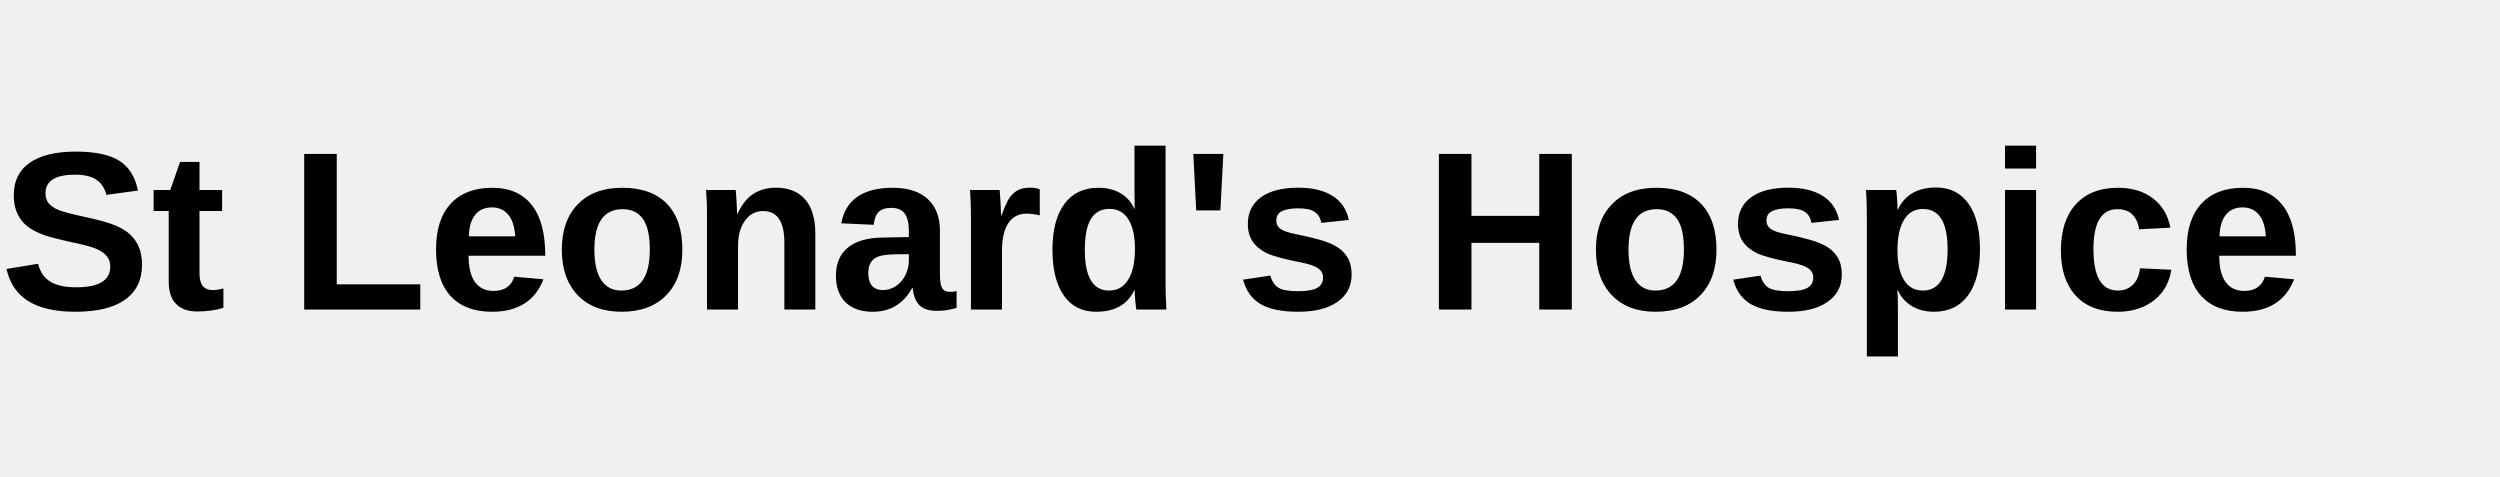
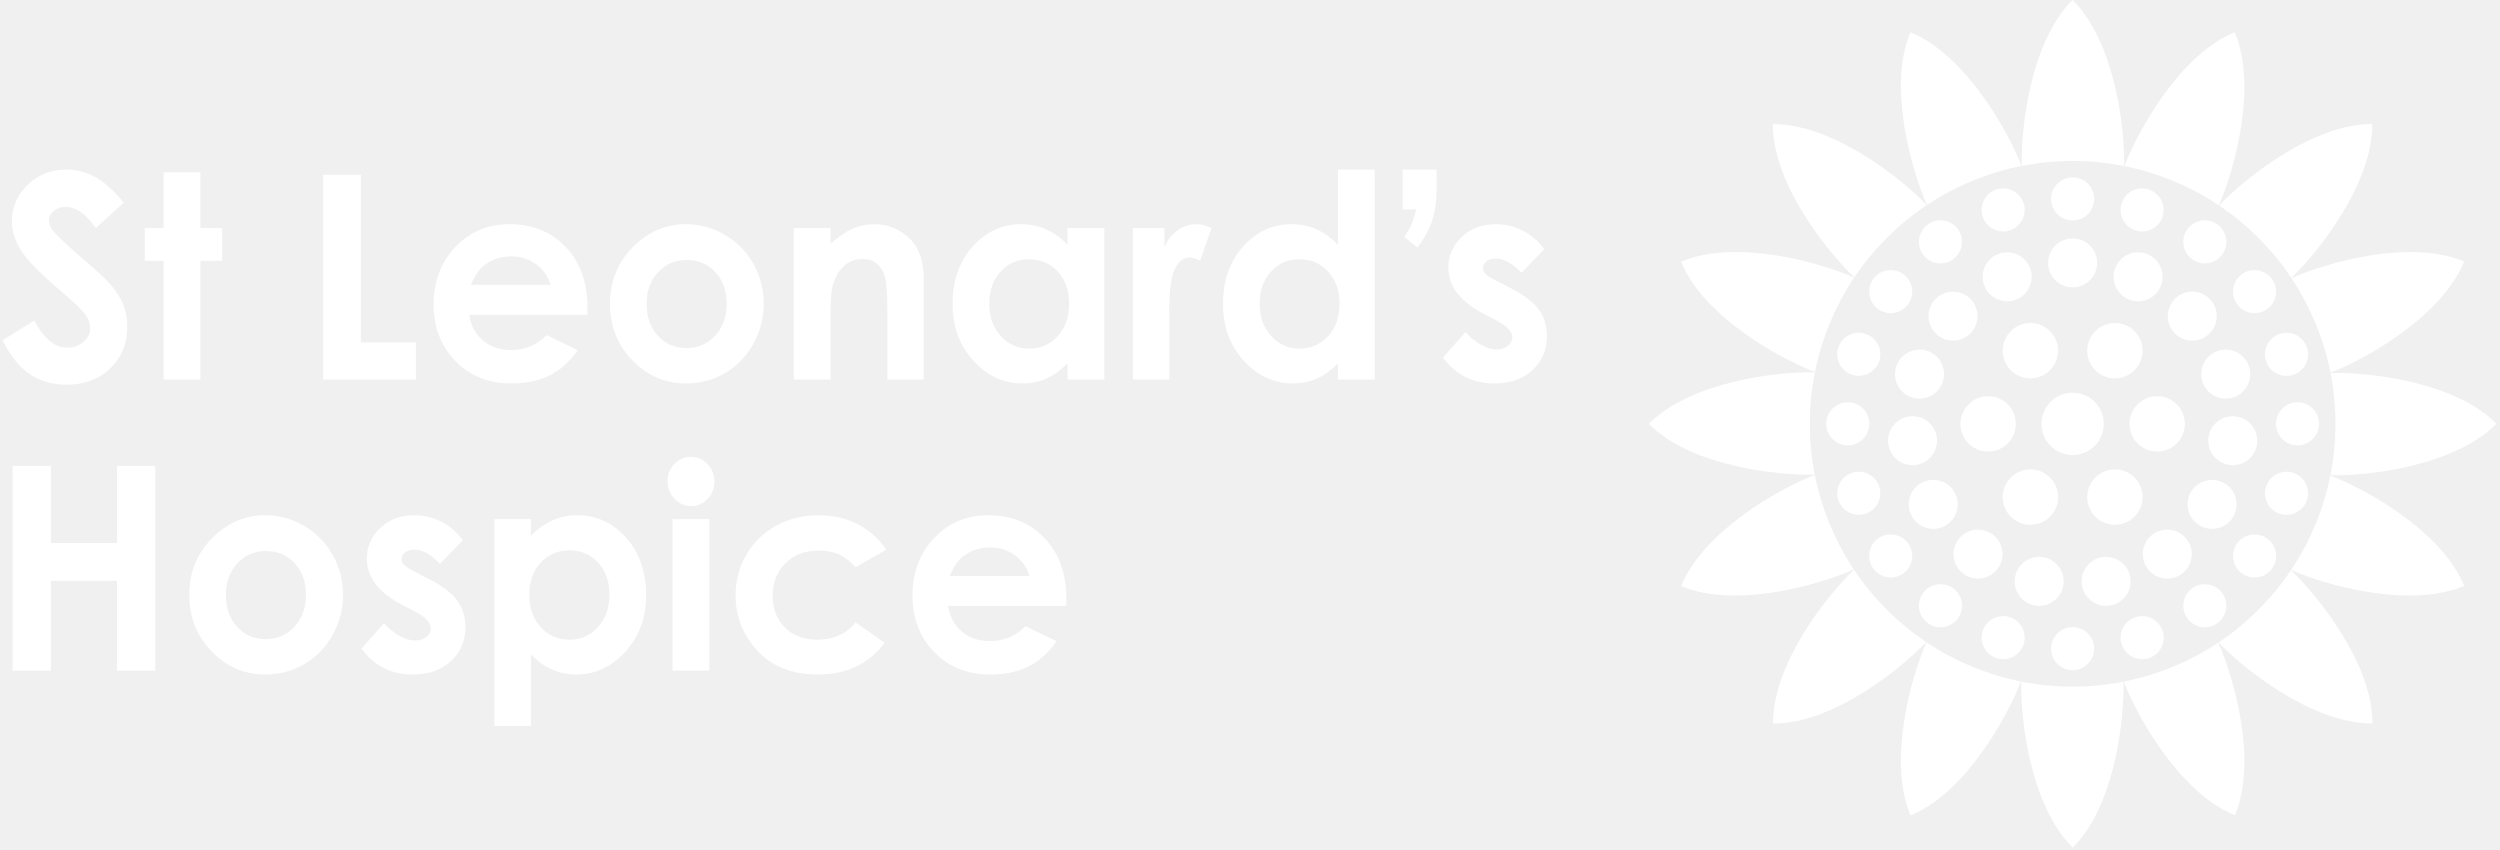
- <svg xmlns="http://www.w3.org/2000/svg" viewBox="0 0 420 80">
-   <text x="0" y="52" fill="currentColor" font-family="Arial, Helvetica, sans-serif" font-size="38" font-weight="600">St Leonard's Hospice</text>
+ <svg xmlns="http://www.w3.org/2000/svg" viewBox="0 0 827.7 281.32" width="300" height="101.96" fill="#fff" role="img" aria-label="St Leonard's Hospice">
+   <path d="M686.2 0C700.25 13.85 703.59 42.82 703.25 54.96C697.75 53.87 692.05 53.3 686.22 53.3C680.47 53.3 674.84 53.86 669.4 54.92C669.06 42.78 672.14 13.85 686.2 0" />
+   <path d="M632.5 10.69C650.79 18.11 664.96 43.6 669.29 54.94C663.79 56.04 658.3 57.69 652.92 59.92C647.61 62.12 642.62 64.79 638 67.86C633.05 56.77 624.82 28.87 632.5 10.69" />
+   <path d="M586.98 41.12C606.72 40.97 629.57 59.09 637.91 67.92C633.24 71.04 628.81 74.66 624.7 78.79C620.62 82.85 617.04 87.23 613.95 91.83C605.12 83.48 586.84 60.85 586.98 41.12" />
+   <path d="M556.58 86.64C574.75 78.96 602.8 86.96 613.88 91.92C610.77 96.59 608.06 101.63 605.83 107.02C603.62 112.33 601.99 117.75 600.89 123.18C589.54 118.84 564 104.93 556.58 86.64" />
+   <path d="M545.91 140.34C559.76 126.29 588.73 122.95 600.87 123.29C599.78 128.79 599.2 134.49 599.2 140.32C599.2 146.07 599.76 151.7 600.83 157.14C588.68 157.48 559.76 154.4 545.91 140.34" />
+   <path d="M556.6 194.04C564.02 175.75 589.5 161.58 600.85 157.25C601.95 162.75 603.6 168.23 605.83 173.62C608.03 178.94 610.7 183.92 613.77 188.54C602.68 193.49 574.77 201.72 556.6 194.04" />
+   <path d="M587.02 239.55C586.88 219.82 605 196.97 613.82 188.63C616.95 193.29 620.57 197.73 624.69 201.85C628.76 205.92 633.13 209.5 637.73 212.6C629.39 221.42 606.76 239.7 587.02 239.55" />
+   <path d="M632.55 269.96C624.87 251.79 632.87 223.74 637.82 212.66C642.49 215.77 647.54 218.48 652.92 220.71C658.24 222.91 663.65 224.55 669.09 225.65C664.75 237 650.84 262.54 632.55 269.96" />
+   <path d="M686.25 280.63C672.19 266.78 668.86 237.81 669.19 225.67C674.7 226.76 680.39 227.33 686.22 227.33C691.98 227.33 697.6 226.78 703.04 225.71C703.38 237.85 700.3 266.78 686.25 280.63" />
+   <path d="M739.95 269.94C721.66 262.52 707.48 237.04 703.15 225.69C708.66 224.59 714.14 222.94 719.52 220.71C724.84 218.51 729.82 215.84 734.44 212.77C739.4 223.86 747.63 251.77 739.95 269.94" />
+   <path d="M785.46 239.52C765.73 239.66 742.88 221.54 734.53 212.71C739.2 209.59 743.63 205.97 747.75 201.85C751.82 197.78 755.41 193.41 758.5 188.8C767.32 197.15 785.61 219.79 785.46 239.52" />
+   <path d="M815.87 193.99C797.69 201.67 769.65 193.67 758.56 188.71C761.68 184.05 764.39 179 766.62 173.62C768.82 168.3 770.46 162.89 771.55 157.45C782.9 161.79 808.45 175.7 815.87 193.99" />
+   <path d="M826.54 140.29C812.69 154.35 783.72 157.68 771.57 157.35C772.67 151.84 773.24 146.14 773.24 140.32C773.24 134.56 772.68 128.94 771.62 123.49C783.76 123.16 812.69 126.23 826.54 140.29" />
+   <path d="M815.85 86.59C808.43 104.88 782.94 119.05 771.6 123.39C770.5 117.88 768.85 112.4 766.62 107.02C764.41 101.7 761.75 96.71 758.68 92.1C769.77 87.14 797.67 78.91 815.85 86.59" />
+   <path d="M785.42 41.08C785.57 60.81 767.45 83.66 758.62 92.01C755.5 87.34 751.88 82.91 747.75 78.79C743.69 74.71 739.31 71.13 734.71 68.04C743.06 59.21 765.69 40.94 785.42 41.08" />
+   <path d="M739.89 10.67C747.58 28.85 739.58 56.89 734.62 67.98C729.95 64.86 724.91 62.15 719.52 59.92C714.21 57.72 708.8 56.09 703.36 54.98C707.7 43.64 721.61 18.09 739.89 10.67" />
+   <path d="M696.54 140.34C696.54 146.04 691.92 150.66 686.22 150.66C680.53 150.66 675.91 146.04 675.91 140.34C675.91 134.65 680.53 130.03 686.22 130.03C691.92 130.03 696.54 134.65 696.54 140.34" />
+   <path d="M664.38 111.38C666.99 107.04 672.63 105.64 676.96 108.26C681.3 110.87 682.7 116.51 680.08 120.84C677.46 125.18 671.83 126.58 667.5 123.96C663.16 121.35 661.77 115.71 664.38 111.38" />
+   <path d="M658.24 131.18C663.3 131.18 667.41 135.28 667.41 140.35C667.41 145.41 663.3 149.51 658.24 149.51C653.18 149.51 649.07 145.41 649.07 140.35C649.07 135.28 653.18 131.18 658.24 131.18" />
+   <path d="M664.29 160C666.82 155.61 672.43 154.11 676.82 156.64C681.2 159.17 682.7 164.78 680.17 169.16C677.64 173.55 672.03 175.05 667.64 172.52C663.26 169.99 661.76 164.38 664.29 160" />
+   <path d="M692.27 169.16C689.74 164.78 691.24 159.17 695.63 156.64C700.02 154.11 705.62 155.61 708.15 159.99C710.69 164.38 709.18 169.99 704.8 172.52C700.41 175.05 694.81 173.55 692.27 169.16" />
+   <path d="M714.21 149.51C709.14 149.51 705.04 145.41 705.04 140.34C705.04 135.28 709.14 131.18 714.21 131.18C719.27 131.18 723.38 135.28 723.38 140.34C723.38 145.41 719.27 149.51 714.21 149.51" />
+   <path d="M708.16 120.7C705.62 125.08 700.02 126.58 695.63 124.05C691.25 121.52 689.74 115.91 692.28 111.52C694.8 107.14 700.41 105.64 704.8 108.17C709.19 110.7 710.69 116.31 708.16 120.7" />
+   <path d="M694.33 87.04C694.33 91.52 690.7 95.15 686.22 95.15C681.75 95.15 678.11 91.52 678.11 87.04C678.11 82.56 681.75 78.93 686.22 78.93C690.7 78.93 694.33 82.56 694.33 87.04" />
+   <path d="M693.35 65.86C693.35 69.8 690.16 72.99 686.22 72.99C682.29 72.99 679.09 69.8 679.09 65.86C679.09 61.93 682.29 58.73 686.22 58.73C690.16 58.73 693.35 61.93 693.35 65.86" />
+   <path d="M669.99 67.3C671.21 71.05 669.16 75.07 665.42 76.29C661.67 77.5 657.65 75.45 656.44 71.71C655.22 67.96 657.27 63.94 661.01 62.73C664.75 61.51 668.78 63.56 669.99 67.3" />
+   <path d="M648.23 75.89C650.54 79.07 649.84 83.54 646.65 85.85C643.46 88.16 639 87.46 636.69 84.27C634.38 81.09 635.08 76.63 638.27 74.31C641.45 72 645.91 72.71 648.23 75.89" />
+   <path d="M630.18 90.79C633.36 93.1 634.07 97.56 631.76 100.74C629.44 103.93 624.98 104.63 621.8 102.32C618.61 100.01 617.91 95.55 620.22 92.36C622.54 89.18 626.99 88.47 630.18 90.79" />
+   <path d="M617.61 110.53C621.36 111.75 623.41 115.77 622.19 119.51C620.98 123.25 616.95 125.31 613.21 124.09C609.46 122.87 607.41 118.85 608.63 115.11C609.85 111.36 613.87 109.31 617.61 110.53" />
+   <path d="M611.77 133.19C615.7 133.19 618.89 136.38 618.89 140.32C618.89 144.25 615.7 147.45 611.77 147.45C607.83 147.45 604.64 144.25 604.64 140.32C604.64 136.38 607.83 133.19 611.77 133.19" />
+   <path d="M613.21 156.54C616.95 155.33 620.97 157.38 622.19 161.12C623.41 164.87 621.36 168.89 617.61 170.1C613.87 171.32 609.85 169.27 608.63 165.53C607.41 161.79 609.46 157.76 613.21 156.54" />
+   <path d="M621.8 178.31C624.98 176 629.44 176.71 631.75 179.89C634.07 183.07 633.36 187.54 630.18 189.85C626.99 192.16 622.53 191.46 620.22 188.27C617.9 185.09 618.61 180.62 621.8 178.31" />
+   <path d="M636.69 196.36C639 193.18 643.46 192.47 646.65 194.79C649.84 197.1 650.54 201.56 648.23 204.74C645.91 207.93 641.45 208.63 638.27 206.32C635.08 204 634.38 199.55 636.69 196.36" />
+   <path d="M656.43 208.93C657.65 205.18 661.68 203.13 665.42 204.35C669.16 205.57 671.21 209.59 669.99 213.33C668.78 217.07 664.76 219.12 661.01 217.91C657.27 216.69 655.22 212.67 656.43 208.93" />
+   <path d="M679.09 214.77C679.09 210.84 682.29 207.64 686.22 207.64C690.16 207.64 693.35 210.84 693.35 214.77C693.35 218.71 690.16 221.9 686.22 221.9C682.29 221.9 679.09 218.71 679.09 214.77" />
+   <path d="M702.45 213.33C701.23 209.59 703.28 205.57 707.03 204.35C710.77 203.13 714.79 205.18 716.01 208.93C717.23 212.67 715.18 216.69 711.44 217.91C707.69 219.12 703.67 217.07 702.45 213.33" />
+   <path d="M724.22 204.74C721.91 201.56 722.61 197.1 725.8 194.79C728.98 192.47 733.44 193.18 735.75 196.36C738.07 199.55 737.36 204 734.18 206.32C730.99 208.64 726.53 207.93 724.22 204.74" />
+   <path d="M742.27 189.85C739.09 187.54 738.38 183.07 740.69 179.89C743.01 176.7 747.46 176 750.65 178.31C753.83 180.62 754.54 185.09 752.22 188.27C749.91 191.46 745.45 192.16 742.27 189.85" />
+   <path d="M754.83 170.11C751.09 168.89 749.04 164.86 750.25 161.12C751.47 157.38 755.49 155.33 759.23 156.55C762.98 157.76 765.03 161.78 763.81 165.53C762.59 169.27 758.58 171.32 754.83 170.11" />
+   <path d="M760.68 147.45C756.74 147.45 753.55 144.25 753.55 140.32C753.55 136.38 756.74 133.19 760.68 133.19C764.61 133.19 767.8 136.38 767.8 140.32C767.8 144.25 764.61 147.45 760.68 147.45" />
+   <path d="M759.24 124.09C755.49 125.3 751.47 123.26 750.25 119.51C749.04 115.77 751.09 111.75 754.83 110.53C758.57 109.31 762.6 111.36 763.81 115.1C765.03 118.85 762.98 122.87 759.24 124.09" />
+   <path d="M750.65 102.32C747.46 104.63 743 103.93 740.69 100.74C738.38 97.56 739.08 93.1 742.27 90.79C745.45 88.47 749.91 89.18 752.23 92.36C754.54 95.55 753.83 100.01 750.65 102.32" />
+   <path d="M735.75 84.27C733.44 87.45 728.98 88.16 725.8 85.85C722.61 83.54 721.91 79.08 724.22 75.89C726.53 72.71 730.99 72 734.18 74.32C737.36 76.63 738.07 81.09 735.75 84.27" />
+   <path d="M671.95 88.35C673.77 92.44 671.93 97.23 667.84 99.06C663.75 100.88 658.95 99.04 657.13 94.95C655.31 90.86 657.15 86.06 661.24 84.24C665.33 82.42 670.13 84.26 671.95 88.35" />
+   <path d="M652.04 98.65C655.36 101.65 655.63 106.77 652.64 110.1C649.64 113.43 644.51 113.7 641.18 110.7C637.86 107.71 637.59 102.58 640.59 99.25C643.58 95.92 648.71 95.65 652.04 98.65" />
+   <path d="M638.04 116.16C642.29 117.55 644.62 122.12 643.24 126.38C641.86 130.64 637.28 132.97 633.02 131.59C628.76 130.2 626.43 125.62 627.82 121.37C629.2 117.11 633.77 114.78 638.04 116.16" />
+   <path d="M632.36 137.85C636.82 137.38 640.81 140.61 641.28 145.07C641.74 149.52 638.51 153.51 634.06 153.98C629.61 154.45 625.62 151.22 625.15 146.77C624.68 142.31 627.91 138.32 632.36 137.85" />
+   <path d="M636 159.97C639.89 157.74 644.84 159.06 647.09 162.94C649.32 166.82 647.99 171.78 644.12 174.02C640.23 176.26 635.27 174.93 633.04 171.05C630.8 167.17 632.12 162.21 636 159.97" />
+   <path d="M648.33 178.7C650.96 175.08 656.03 174.28 659.66 176.91C663.28 179.54 664.09 184.61 661.45 188.23C658.82 191.86 653.75 192.66 650.12 190.03C646.5 187.39 645.7 182.32 648.33 178.7" />
+   <path d="M667.21 190.8C668.14 186.41 672.45 183.62 676.83 184.55C681.2 185.48 684 189.79 683.07 194.17C682.14 198.55 677.84 201.34 673.45 200.41C669.07 199.48 666.28 195.18 667.21 190.8" />
+   <path d="M689.38 194.17C688.45 189.79 691.24 185.48 695.62 184.55C700 183.62 704.31 186.42 705.23 190.8C706.17 195.18 703.37 199.48 698.99 200.41C694.61 201.35 690.3 198.55 689.38 194.17" />
+   <path d="M710.99 188.23C708.36 184.61 709.16 179.54 712.79 176.91C716.41 174.28 721.48 175.08 724.12 178.7C726.75 182.32 725.95 187.4 722.32 190.03C718.7 192.66 713.63 191.86 710.99 188.23" />
+   <path d="M728.33 174.02C724.45 171.78 723.12 166.82 725.36 162.95C727.6 159.06 732.56 157.73 736.44 159.98C740.32 162.21 741.65 167.17 739.41 171.05C737.17 174.93 732.21 176.26 728.33 174.02" />
+   <path d="M738.39 153.98C733.93 153.51 730.7 149.52 731.17 145.07C731.64 140.61 735.63 137.38 740.08 137.85C744.54 138.32 747.77 142.31 747.3 146.77C746.83 151.22 742.84 154.45 738.39 153.98" />
+   <path d="M739.42 131.59C735.16 132.97 730.59 130.64 729.21 126.38C727.82 122.12 730.15 117.55 734.41 116.16C738.67 114.78 743.24 117.11 744.63 121.37C746.02 125.62 743.68 130.2 739.42 131.59" />
+   <path d="M731.26 110.7C727.93 113.7 722.8 113.43 719.81 110.11C716.81 106.78 717.08 101.65 720.41 98.65C723.74 95.66 728.86 95.92 731.86 99.25C734.86 102.58 734.59 107.71 731.26 110.7" />
+   <path d="M715.31 94.95C713.49 99.04 708.7 100.88 704.61 99.05C700.51 97.23 698.67 92.44 700.5 88.35C702.32 84.26 707.11 82.42 711.2 84.24C715.29 86.06 717.13 90.86 715.31 94.95" />
+   <path d="M716.01 71.71C714.79 75.45 710.77 77.5 707.02 76.29C703.29 75.07 701.23 71.05 702.45 67.3C703.67 63.56 707.69 61.51 711.43 62.73C715.18 63.95 717.23 67.96 716.01 71.71" />
+   <path d="M511.28 82.52C509.34 79.85 506.98 77.8 504.21 76.37C501.43 74.94 498.46 74.23 495.3 74.23C490.7 74.23 486.91 75.63 483.96 78.44C481 81.25 479.52 84.64 479.52 88.61C479.52 94.75 483.44 99.87 491.29 103.95L495.39 106.07C498.94 107.92 500.71 109.8 500.71 111.74C500.71 112.79 500.21 113.71 499.23 114.51C498.25 115.3 496.96 115.71 495.35 115.71C493.87 115.71 492.16 115.18 490.24 114.11C488.33 113.05 486.65 111.66 485.22 109.94L477.73 118.38C481.96 124.09 487.61 126.95 494.69 126.95C500.01 126.95 504.25 125.46 507.42 122.48C510.59 119.5 512.17 115.78 512.17 111.33C512.17 107.98 511.29 105.06 509.54 102.57C507.78 100.09 504.56 97.64 499.86 95.24L495.39 92.94C493.46 91.96 492.25 91.18 491.76 90.61C491.27 90.04 491.02 89.42 491.02 88.75C491.02 87.86 491.41 87.11 492.19 86.51C492.96 85.91 494.03 85.61 495.39 85.61C497.89 85.61 500.67 87.18 503.74 90.31ZM511.28 82.52" />
+   <path d="M464.39 69.34L468.89 69.34C468.39 71.33 467.88 72.93 467.36 74.14C466.84 75.35 466.03 76.78 464.93 78.44L469.3 81.97C471.59 78.87 473.22 75.86 474.18 72.96C475.15 70.04 475.63 66.55 475.63 62.5L475.63 56.16L464.39 56.16ZM464.39 69.34" />
+   <path d="M442.96 56.16L442.96 81.05C440.79 78.77 438.43 77.07 435.87 75.93C433.32 74.79 430.59 74.23 427.68 74.23C421.35 74.23 415.97 76.7 411.55 81.64C407.12 86.59 404.91 92.94 404.91 100.68C404.91 108.14 407.2 114.39 411.77 119.41C416.34 124.44 421.76 126.95 428.04 126.95C430.82 126.95 433.41 126.43 435.8 125.41C438.2 124.38 440.58 122.7 442.96 120.36L442.96 125.66L455.14 125.66L455.14 56.16ZM439.71 111.3C437.2 114.05 434.02 115.43 430.2 115.43C426.5 115.43 423.38 114.03 420.84 111.23C418.31 108.44 417.04 104.88 417.04 100.54C417.04 96.24 418.28 92.71 420.77 89.96C423.27 87.21 426.39 85.84 430.16 85.84C434 85.84 437.2 87.19 439.71 89.9C442.23 92.6 443.49 96.13 443.49 100.5C443.49 104.95 442.23 108.55 439.71 111.3" />
+   <path d="M375.06 125.66L387.15 125.66L387.15 105.39L387.11 102.94C387.11 95.93 387.76 91.23 389.05 88.84C390.34 86.44 391.93 85.24 393.8 85.24C394.72 85.24 395.9 85.61 397.32 86.35L401.11 75.52C399.39 74.66 397.74 74.23 396.16 74.23C393.93 74.23 391.88 74.87 390.01 76.16C388.13 77.46 386.63 79.34 385.5 81.84L385.5 75.52L375.06 75.52ZM375.06 125.66" />
+   <path d="M353.43 75.52L353.43 81.05C351.26 78.77 348.9 77.07 346.34 75.93C343.79 74.8 341.05 74.23 338.15 74.23C331.82 74.23 326.44 76.7 322.02 81.64C317.59 86.59 315.38 92.94 315.38 100.68C315.38 108.14 317.66 114.39 322.24 119.41C326.81 124.44 332.23 126.95 338.5 126.95C341.3 126.95 343.89 126.43 346.28 125.41C348.67 124.38 351.05 122.7 353.43 120.36L353.43 125.66L365.61 125.66L365.61 75.52ZM350.19 111.3C347.67 114.05 344.5 115.43 340.67 115.43C336.96 115.43 333.84 114.03 331.31 111.24C328.78 108.44 327.51 104.88 327.51 100.54C327.51 96.24 328.76 92.71 331.25 89.96C333.74 87.21 336.86 85.84 340.63 85.84C344.48 85.84 347.67 87.19 350.19 89.9C352.7 92.6 353.96 96.13 353.96 100.5C353.96 104.95 352.7 108.55 350.19 111.3" />
+   <path d="M262.79 125.66L274.96 125.66L274.96 105.54C274.96 100.33 275.14 96.94 275.5 95.37C276.18 92.36 277.41 90.01 279.17 88.3C280.93 86.6 283.05 85.75 285.51 85.75C287.41 85.75 289.01 86.26 290.3 87.29C291.58 88.32 292.49 89.81 293.01 91.78C293.53 93.74 293.79 97.71 293.79 103.7L293.79 125.66L305.83 125.66L305.83 92.52C305.83 86.75 304.42 82.39 301.6 79.44C298.25 75.96 294.16 74.23 289.36 74.23C287.01 74.23 284.71 74.7 282.47 75.64C280.23 76.58 277.73 78.25 274.96 80.66L274.96 75.52L262.79 75.52ZM262.79 125.66" />
+   <path d="M249.45 87.41C247.19 83.35 244.04 80.14 240.02 77.78C235.98 75.41 231.68 74.23 227.1 74.23C220.77 74.23 215.16 76.5 210.29 81.05C204.72 86.27 201.95 92.8 201.95 100.64C201.95 107.95 204.4 114.16 209.32 119.28C214.25 124.39 220.19 126.95 227.14 126.95C231.88 126.95 236.2 125.79 240.13 123.47C244.05 121.15 247.15 117.93 249.43 113.82C251.7 109.7 252.84 105.27 252.84 100.54C252.84 95.84 251.71 91.46 249.45 87.41M236.78 111.14C234.24 113.88 231.07 115.24 227.25 115.24C223.44 115.24 220.29 113.89 217.8 111.19C215.32 108.48 214.07 104.95 214.07 100.59C214.07 96.34 215.33 92.87 217.85 90.15C220.37 87.43 223.52 86.07 227.3 86.07C231.18 86.07 234.35 87.42 236.84 90.1C239.33 92.8 240.57 96.29 240.57 100.59C240.57 104.89 239.3 108.41 236.78 111.14" />
+   <path d="M194.49 101.83C194.49 93.54 192.09 86.86 187.31 81.8C182.52 76.75 176.31 74.23 168.66 74.23C161.47 74.23 155.48 76.75 150.71 81.8C145.93 86.86 143.55 93.21 143.55 100.86C143.55 108.33 145.95 114.54 150.73 119.5C155.52 124.47 161.72 126.95 169.34 126.95C174.24 126.95 178.48 126.05 182.05 124.25C185.62 122.46 188.68 119.68 191.23 115.93L180.98 110.96C177.71 114.25 173.8 115.89 169.25 115.89C165.44 115.89 162.31 114.84 159.86 112.73C157.4 110.62 155.89 107.79 155.33 104.23L194.45 104.23ZM155.86 94.32C157.23 91.21 158.72 89.05 160.33 87.82C162.89 85.86 165.87 84.88 169.27 84.88C172.39 84.88 175.14 85.75 177.51 87.5C179.88 89.25 181.47 91.52 182.27 94.32ZM155.86 94.32" />
+   <path d="M106.97 125.66L137.67 125.66L137.67 113.36L119.46 113.36L119.46 57.86L106.97 57.86ZM106.97 125.66" />
+   <path d="M54.16 75.52L47.91 75.52L47.91 86.35L54.16 86.35L54.16 125.66L66.34 125.66L66.34 86.35L73.56 86.35L73.56 75.52L66.34 75.52L66.34 57.04L54.16 57.04ZM54.16 75.52" />
+   <path d="M40.95 67.08L31.7 75.52C28.45 70.85 25.15 68.51 21.79 68.51C20.14 68.51 18.8 68.96 17.76 69.88C16.72 70.78 16.2 71.79 16.2 72.93C16.2 74.07 16.57 75.15 17.31 76.16C18.33 77.52 21.38 80.41 26.48 84.88C31.24 88.99 34.13 91.59 35.14 92.66C37.67 95.31 39.47 97.83 40.53 100.24C41.58 102.66 42.11 105.29 42.11 108.14C42.11 113.71 40.25 118.3 36.53 121.93C32.81 125.55 27.96 127.37 21.98 127.37C17.3 127.37 13.23 126.18 9.76 123.82C6.29 121.45 3.32 117.73 0.85 112.66L11.35 106.12C14.5 112.11 18.14 115.11 22.25 115.11C24.39 115.11 26.2 114.46 27.66 113.17C29.12 111.88 29.84 110.39 29.84 108.7C29.84 107.16 29.3 105.62 28.19 104.09C27.09 102.55 24.66 100.2 20.91 97.04C13.76 91.02 9.14 86.37 7.06 83.1C4.97 79.82 3.93 76.56 3.93 73.3C3.93 68.61 5.66 64.57 9.13 61.2C12.6 57.84 16.88 56.16 21.98 56.16C25.25 56.16 28.37 56.94 31.33 58.51C34.29 60.08 37.5 62.94 40.95 67.08" />
+   <path d="M314.41 190.69C315.78 187.59 317.27 185.42 318.88 184.19C321.45 182.23 324.42 181.25 327.82 181.25C330.95 181.25 333.69 182.12 336.06 183.87C338.43 185.62 340.02 187.89 340.82 190.69ZM353.04 198.2C353.04 189.91 350.64 183.23 345.86 178.18C341.07 173.12 334.86 170.59 327.21 170.59C320.02 170.59 314.04 173.12 309.26 178.18C304.48 183.23 302.1 189.59 302.1 197.23C302.1 204.7 304.49 210.91 309.28 215.88C314.07 220.84 320.27 223.32 327.88 223.32C332.79 223.32 337.03 222.42 340.59 220.62C344.16 218.83 347.23 216.05 349.79 212.3L339.53 207.33C336.25 210.62 332.34 212.26 327.79 212.26C323.98 212.26 320.86 211.2 318.41 209.11C315.95 207 314.44 204.16 313.88 200.6L353 200.6ZM293.4 182.03C290.96 178.37 287.82 175.55 283.99 173.57C280.15 171.59 275.82 170.59 271.01 170.59C265.8 170.59 261.1 171.76 256.89 174.1C252.68 176.43 249.4 179.64 247.05 183.73C244.7 187.82 243.53 192.29 243.53 197.14C243.53 204.15 245.95 210.27 250.78 215.48C255.61 220.71 262.29 223.32 270.83 223.32C280.32 223.32 287.66 219.82 292.86 212.83L283.27 206.04C280.23 209.88 275.98 211.8 270.54 211.8C266.13 211.8 262.57 210.45 259.86 207.75C257.15 205.05 255.8 201.57 255.8 197.3C255.8 192.91 257.2 189.32 260.02 186.51C262.83 183.71 266.52 182.3 271.07 182.3C273.57 182.3 275.75 182.7 277.61 183.5C279.47 184.3 281.36 185.73 283.27 187.79ZM222.65 222.03L234.83 222.03L234.83 171.89L222.65 171.89ZM228.74 151.24C226.6 151.24 224.78 152.02 223.27 153.59C221.76 155.16 221 157.05 221 159.26C221 161.57 221.77 163.53 223.29 165.13C224.82 166.75 226.67 167.55 228.83 167.55C230.93 167.55 232.75 166.77 234.26 165.18C235.77 163.6 236.52 161.68 236.52 159.44C236.52 157.17 235.76 155.23 234.23 153.64C232.71 152.04 230.88 151.24 228.74 151.24M188.57 182.21C192.38 182.21 195.53 183.59 198.03 186.33C200.53 189.09 201.78 192.61 201.78 196.91C201.78 201.24 200.5 204.81 197.96 207.61C195.42 210.4 192.29 211.8 188.57 211.8C184.73 211.8 181.55 210.43 179.03 207.67C176.5 204.92 175.23 201.32 175.23 196.86C175.23 192.5 176.5 188.97 179.03 186.27C181.55 183.56 184.73 182.21 188.57 182.21M163.68 171.89L163.68 240.37L175.77 240.37L175.77 216.73C178.15 219.06 180.54 220.75 182.95 221.77C185.36 222.8 187.96 223.32 190.76 223.32C197.03 223.32 202.46 220.81 207.04 215.79C211.62 210.76 213.91 204.52 213.91 197.05C213.91 189.3 211.7 182.96 207.26 178.02C202.83 173.07 197.45 170.59 191.12 170.59C188.2 170.59 185.46 171.17 182.91 172.3C180.35 173.43 177.97 175.14 175.77 177.42L175.77 171.89ZM153.2 178.89C151.27 176.22 148.91 174.17 146.13 172.74C143.35 171.31 140.38 170.59 137.23 170.59C132.62 170.59 128.84 172 125.88 174.81C122.91 177.62 121.44 181.01 121.44 184.97C121.44 191.12 125.36 196.23 133.22 200.32L137.32 202.44C140.86 204.29 142.63 206.17 142.63 208.11C142.63 209.15 142.14 210.07 141.16 210.88C140.18 211.68 138.88 212.07 137.27 212.07C135.79 212.07 134.09 211.54 132.17 210.48C130.25 209.43 128.58 208.04 127.15 206.31L119.66 214.75C123.88 220.46 129.53 223.32 136.61 223.32C141.93 223.32 146.18 221.83 149.34 218.85C152.51 215.87 154.09 212.15 154.09 207.7C154.09 204.35 153.21 201.43 151.46 198.94C149.7 196.45 146.48 194.01 141.78 191.61L137.32 189.3C135.39 188.32 134.18 187.55 133.68 186.98C133.19 186.41 132.95 185.79 132.95 185.12C132.95 184.23 133.34 183.48 134.11 182.88C134.88 182.28 135.95 181.98 137.32 181.98C139.82 181.98 142.6 183.54 145.66 186.68ZM88.01 182.44C91.88 182.44 95.06 183.79 97.54 186.47C100.03 189.16 101.28 192.66 101.28 196.96C101.28 201.26 100.01 204.78 97.48 207.51C94.95 210.24 91.77 211.62 87.96 211.62C84.15 211.62 81 210.27 78.51 207.56C76.02 204.86 74.78 201.32 74.78 196.96C74.78 192.72 76.04 189.24 78.55 186.52C81.07 183.8 84.22 182.44 88.01 182.44M87.8 170.59C81.47 170.59 75.86 172.87 70.99 177.42C65.43 182.64 62.65 189.17 62.65 197.01C62.65 204.32 65.11 210.53 70.03 215.64C74.95 220.76 80.89 223.32 87.85 223.32C92.58 223.32 96.9 222.16 100.83 219.84C104.76 217.52 107.86 214.3 110.13 210.18C112.41 206.07 113.55 201.64 113.55 196.91C113.55 192.21 112.41 187.83 110.16 183.78C107.89 179.72 104.75 176.51 100.72 174.14C96.69 171.78 92.39 170.59 87.8 170.59M4.16 154.24L16.84 154.24L16.84 179.81L38.73 179.81L38.73 154.24L51.36 154.24L51.36 222.03L38.73 222.03L38.73 192.3L16.84 192.3L16.84 222.03L4.16 222.03ZM4.16 154.24" />
</svg>
